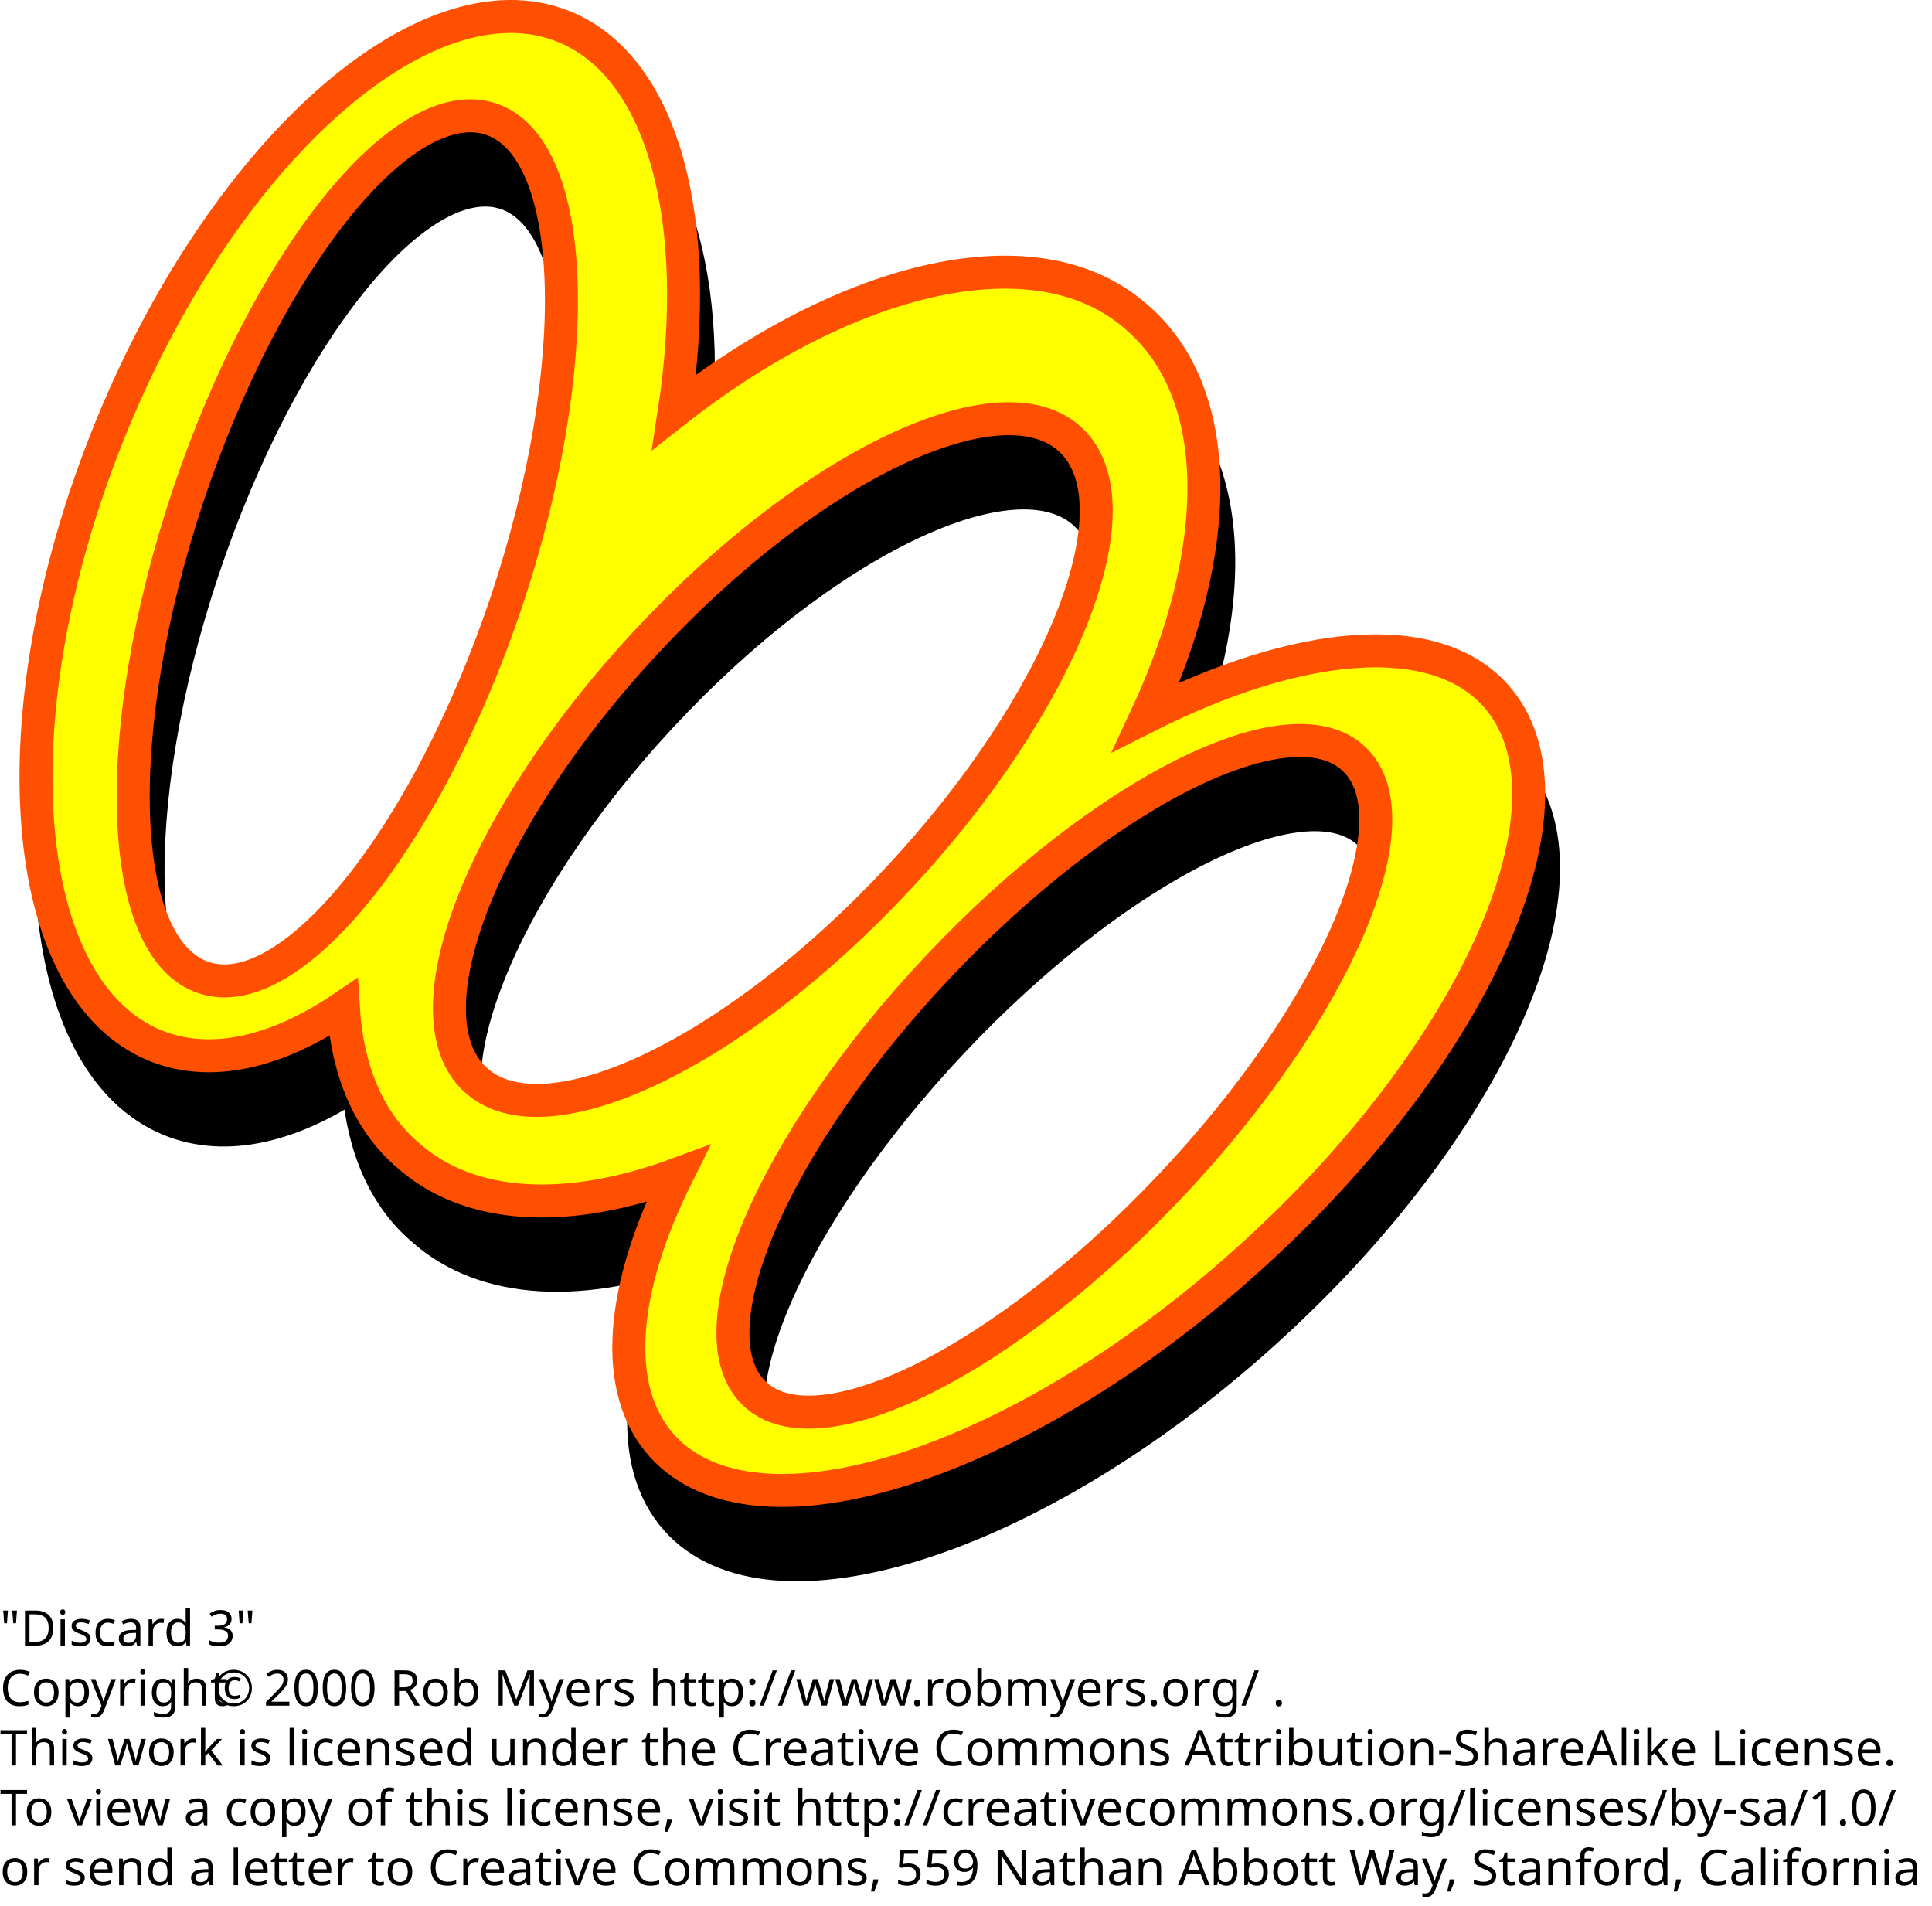
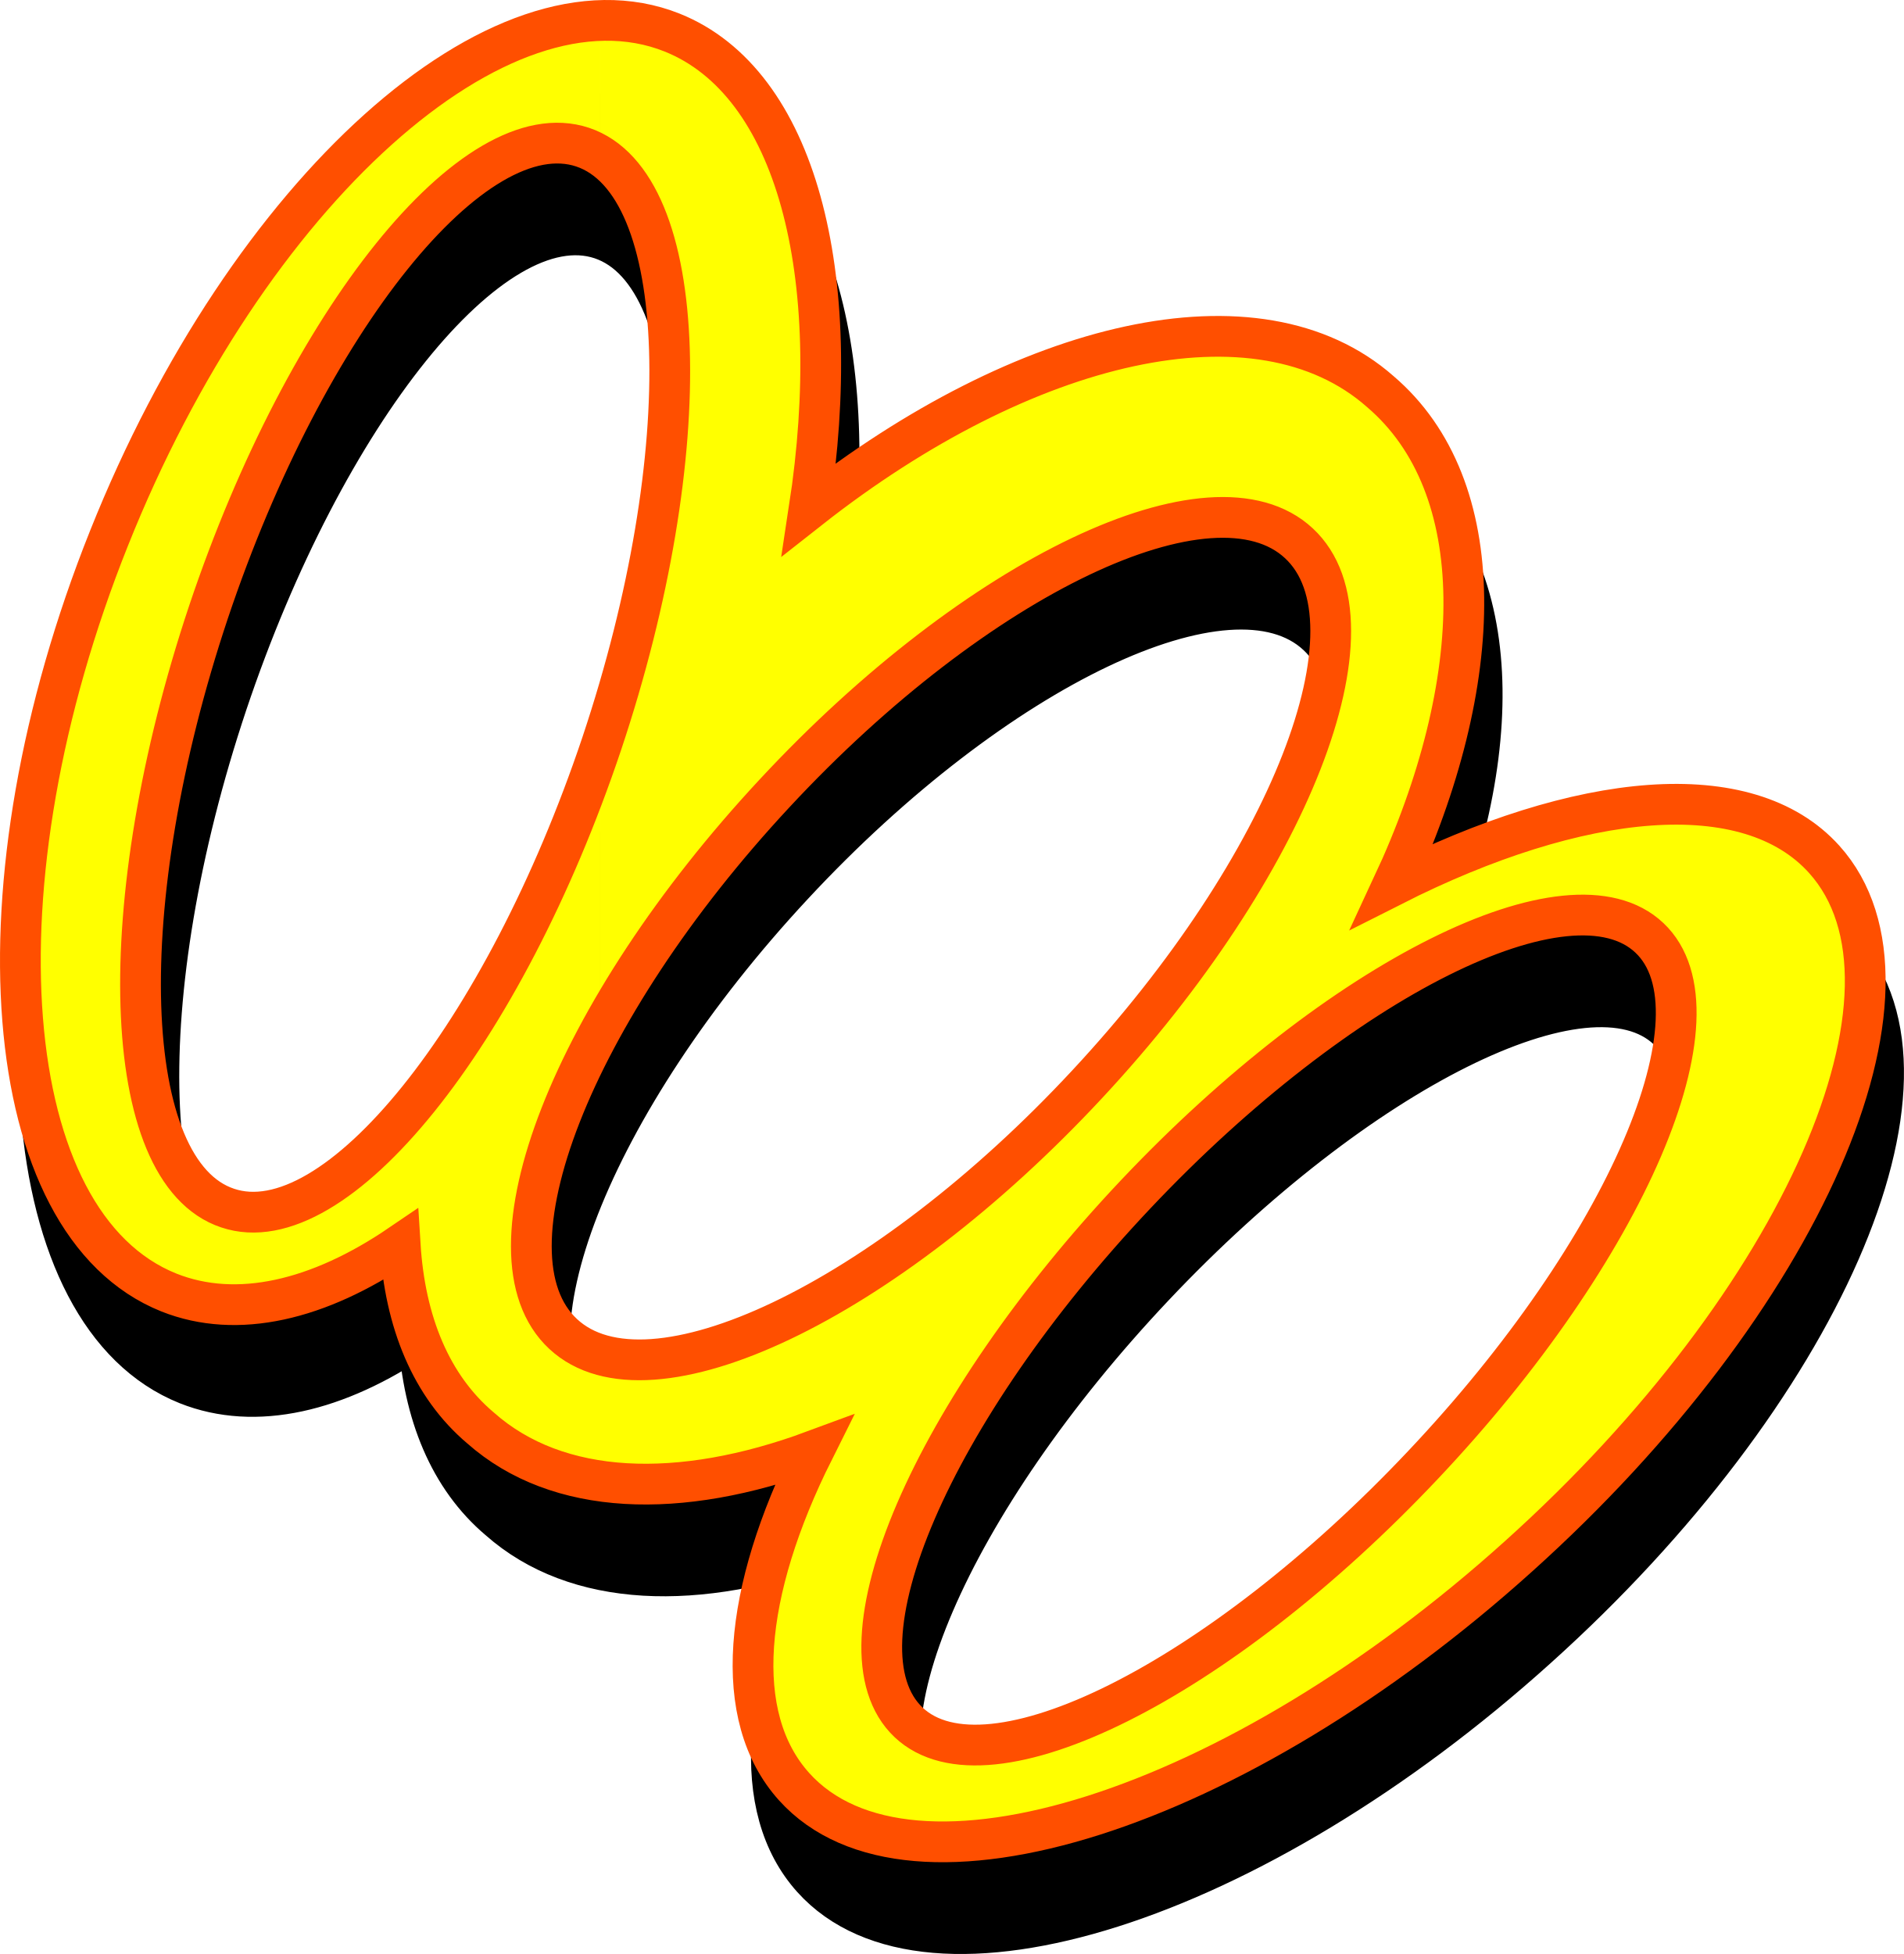
- <svg xmlns="http://www.w3.org/2000/svg" width="468.311" height="461.854" viewBox="0 0 468.311 461.854" style="overflow:visible;enable-background:new 0 0 468.311 461.854" xml:space="preserve">
-   <style type="text/css">
+ <svg xmlns="http://www.w3.org/2000/svg" width="373.417" height="383.235" viewBox="0 0 468.311 461.854" style="overflow:visible" xml:space="preserve" id="svg2583" version="1.0">
+   <defs id="defs2619" />
+   <style type="text/css" id="style2585">
	
		@font-face{font-family:'Times-Roman';src:url(7CA7AD7F.cef)}
	
	</style>
-   <g id="Layer_1">
-     <text transform="matrix(1 0 0 1 0 398.8916)">
-       <tspan x="0" y="0" style="font-family:'Times-Roman'; font-size:12;">"Discard 3"</tspan>
-       <tspan x="0" y="14.5" style="font-family:'Times-Roman'; font-size:12;">Copyright </tspan>
-       <tspan x="51.668" y="14.5" style="font-family:'Times-Roman'; font-size:12;">©</tspan>
-       <tspan x="60.785" y="14.5" style="font-family:'Times-Roman'; font-size:12;"> 2000 Rob Myers http://www.robmyers.org/ .</tspan>
-       <tspan x="0" y="29" style="font-family:'Times-Roman'; font-size:12;">This work is licensed under the Creative Commons Attribution-ShareAlike License.</tspan>
-       <tspan x="0" y="43.5" style="font-family:'Times-Roman'; font-size:12;">To view a copy of this license, visit http://creativecommons.org/licenses/by-sa/1.0/ </tspan>
-       <tspan x="0" y="58" style="font-family:'Times-Roman'; font-size:12;">or send a letter to Creative Commons, 559 Nathan Abbott Way, Stanford, California 94305, USA.</tspan>
-     </text>
-     <g>
-       <g>
-         <path d="M190.928,379.208c30.168,1.008,74.88-19.656,115.272-56.017c55.656-50.039,82.584-111.455,59.903-136.655      c-14.976-16.632-47.951-13.392-84.672,5.184c18.721-40.176,19.368-78.336-2.376-96.912      c-19.439-17.208-53.424-13.176-88.128,6.768v43.92c30.456-23.328,59.544-32.688,72.145-20.952      c16.92,15.696-1.729,63.36-41.473,106.056c-10.008,10.801-20.447,20.232-30.672,28.08V308      c8.496-17.28,22.32-36.936,40.104-55.729c40.032-42.408,85.319-65.016,100.8-50.328c15.48,14.617-4.464,61.129-44.496,103.465      c-36.72,38.88-77.904,61.128-96.408,53.279V379.208z M167.024,117.848c7.056-46.008-2.448-83.664-26.856-93.456      c-4.464-1.728-9.216-2.52-14.112-2.376v26.568c17.929,11.448,18.36,61.2,0.288,115.272c-0.072,0.216-0.216,0.432-0.288,0.72      v55.584c8.208-15.049,19.801-31.104,34.2-46.584c10.008-10.8,20.448-20.232,30.672-28.08v-43.92      C182.936,106.184,174.944,111.656,167.024,117.848z M126.056,308.432c12.385,1.801,26.712-0.287,41.832-5.904      c-13.823,27.648-16.2,52.129-3.815,65.881c6.191,6.912,15.479,10.367,26.855,10.8v-20.521c-1.656-0.72-3.168-1.728-4.392-2.879      c-8.64-8.137-6.265-26.137,4.392-47.809v-49.32c-25.56,19.584-50.111,29.376-64.872,25.057V308.432z M126.056,22.016      c-12.023,0.432-25.199,6.408-38.304,16.92v26.208c12.456-14.4,24.912-21.6,34.848-18.288c1.225,0.432,2.376,1.008,3.456,1.728      V22.016z M87.752,270.271c2.088,11.521,6.912,21.097,14.832,27.793c6.408,5.615,14.4,9.071,23.472,10.367v-24.695      c-2.808-0.864-5.256-2.16-7.271-4.104c-10.8-10.008-7.128-33.048,7.271-59.472v-55.584      c-10.151,30.168-24.191,55.8-38.304,72.144V270.271z M87.752,38.936c-21.816,17.496-43.271,47.592-58.032,84.6      c-10.224,25.56-15.84,50.904-17.136,73.368v18.576c1.729,28.08,11.52,49.031,28.872,56.016      c13.392,5.328,29.376,1.512,45.36-9.36c0.216,2.808,0.504,5.472,0.936,8.136V236.72c-12.384,14.4-24.912,21.601-34.776,18.216      c-21.239-7.056-22.896-59.615-3.743-116.928c10.224-30.528,24.336-56.376,38.52-72.864V38.936z" />
-         <path style="fill:none;stroke:#000000;stroke-width:7.992;" d="M167.024,117.848c7.056-46.008-2.448-83.664-26.856-93.456      C106.472,10.928,56.864,55.496,29.72,123.536c-27.216,68.04-21.888,134.495,11.736,147.96c13.392,5.328,29.376,1.512,45.36-9.36      c0.936,15.12,6.048,27.72,15.768,35.929c15.12,13.392,39.024,14.184,65.304,4.463c-13.823,27.648-16.2,52.129-3.815,65.881      c22.68,25.199,86.544,4.896,142.128-45.217c55.656-50.039,82.584-111.455,59.903-136.655      c-14.976-16.632-47.951-13.392-84.672,5.184c18.721-40.176,19.368-78.336-2.376-96.912      C255.08,73.64,209.288,84.584,167.024,117.848z M122.6,46.856c21.24,7.128,22.896,59.688,3.744,117      c-19.224,57.24-52.2,98.208-73.368,91.08c-21.239-7.056-22.896-59.615-3.743-116.928C68.456,80.696,101.36,39.8,122.6,46.856z       M263.072,124.544c16.92,15.696-1.729,63.36-41.473,106.056c-39.743,42.769-85.968,64.729-102.815,49.032      c-16.92-15.696,1.728-63.36,41.472-106.056C200,130.808,246.224,108.848,263.072,124.544z M331.832,201.943      c15.48,14.617-4.464,61.129-44.496,103.465c-40.032,42.408-85.32,65.016-100.8,50.4C170.984,341.12,191,294.68,231.032,252.271      S316.352,187.256,331.832,201.943z" />
-       </g>
-       <g>
-         <path style="fill:#FFFF00;" d="M187.328,361.208c30.168,1.008,74.88-19.656,115.271-56.017      c55.656-50.039,82.584-111.455,59.904-136.655c-14.976-16.632-47.952-13.392-84.672,5.184      c18.72-40.176,19.368-78.336-2.376-96.912c-19.44-17.208-53.424-13.176-88.128,6.768v43.92      c30.456-23.328,59.544-32.688,72.144-20.952c16.92,15.696-1.728,63.36-41.472,106.056      c-10.008,10.801-20.448,20.232-30.672,28.08V290c8.496-17.28,22.32-36.936,40.104-55.729      c40.032-42.408,85.32-65.016,100.801-50.328c15.479,14.617-4.465,61.128-44.496,103.464      c-36.721,38.88-77.904,61.128-96.408,53.279V361.208z M163.424,99.848c7.057-46.008-2.448-83.664-26.855-93.456      c-4.465-1.728-9.217-2.52-14.112-2.376v26.568c17.928,11.448,18.36,61.2,0.288,115.272c-0.072,0.216-0.216,0.432-0.288,0.72      v55.584c8.208-15.048,19.8-31.104,34.2-46.584c10.008-10.8,20.447-20.232,30.672-28.08v-43.92      C179.336,88.184,171.344,93.656,163.424,99.848z M122.456,290.432c12.384,1.801,26.712-0.287,41.832-5.904      c-13.824,27.648-16.2,52.129-3.816,65.881c6.192,6.912,15.48,10.367,26.856,10.8v-20.521c-1.656-0.72-3.168-1.728-4.393-2.879      c-8.64-8.137-6.264-26.137,4.393-47.809v-49.32c-25.561,19.584-50.112,29.376-64.872,25.057V290.432z M122.456,4.016      c-12.024,0.432-25.2,6.408-38.304,16.92v26.208c12.456-14.4,24.912-21.6,34.848-18.288c1.224,0.432,2.376,1.008,3.456,1.728      V4.016z M84.152,252.271c2.088,11.521,6.912,21.097,14.832,27.793c6.407,5.615,14.399,9.071,23.472,10.367v-24.695      c-2.808-0.864-5.256-2.16-7.272-4.104c-10.8-10.008-7.128-33.048,7.272-59.472v-55.584      c-10.152,30.168-24.192,55.8-38.304,72.144V252.271z M84.152,20.936c-21.816,17.496-43.272,47.592-58.032,84.6      c-10.224,25.56-15.84,50.904-17.136,73.368v18.577c1.728,28.08,11.52,49.031,28.872,56.016      c13.392,5.328,29.376,1.512,45.359-9.36c0.216,2.808,0.504,5.472,0.937,8.136V218.72c-12.385,14.4-24.912,21.601-34.776,18.216      c-21.24-7.056-22.896-59.616-3.744-116.928C55.856,89.48,69.968,63.632,84.152,47.144V20.936z" />
-         <path style="fill:none;stroke:#FF4F00;stroke-width:7.992;" d="M163.424,99.848c7.057-46.008-2.448-83.664-26.855-93.456      C102.872-7.072,53.264,37.496,26.12,105.536c-27.216,68.04-21.888,134.496,11.736,147.96c13.392,5.328,29.376,1.512,45.359-9.36      c0.937,15.12,6.048,27.72,15.769,35.929c15.119,13.392,39.023,14.184,65.304,4.463c-13.824,27.648-16.2,52.129-3.816,65.881      c22.681,25.199,86.544,4.896,142.128-45.217c55.656-50.039,82.584-111.455,59.904-136.655      c-14.976-16.632-47.952-13.392-84.672,5.184c18.72-40.176,19.368-78.336-2.376-96.912      C251.48,55.64,205.688,66.584,163.424,99.848z M119,28.856c21.24,7.128,22.896,59.688,3.744,117      c-19.225,57.24-52.2,98.208-73.368,91.08c-21.24-7.056-22.896-59.616-3.744-116.928C64.856,62.696,97.76,21.8,119,28.856z       M259.472,106.544c16.92,15.696-1.728,63.36-41.472,106.056c-39.744,42.769-85.968,64.729-102.816,49.032      c-16.92-15.696,1.729-63.36,41.473-106.056C196.4,112.808,242.624,90.848,259.472,106.544z M328.232,183.944      c15.479,14.617-4.465,61.128-44.496,103.464c-40.032,42.408-85.32,65.016-100.801,50.4      c-15.552-14.688,4.465-61.129,44.496-103.537C267.464,191.864,312.752,169.256,328.232,183.944z" />
-       </g>
+   <g style="overflow:visible" id="g2604" transform="matrix(1.254124,0,0,1.254124,-5.931713,-9.380168)">
+     <g id="g2606">
+       <path id="path2608" d="M 190.928,379.208 C 221.096,380.216 265.808,359.552 306.2,323.191 C 361.856,273.152 388.784,211.736 366.103,186.536 C 351.127,169.904 318.152,173.144 281.431,191.72 C 300.152,151.544 300.799,113.384 279.055,94.808 C 259.616,77.6 225.631,81.632 190.927,101.576 L 190.927,145.496 C 221.383,122.168 250.471,112.808 263.072,124.544 C 279.992,140.24 261.343,187.904 221.599,230.6 C 211.591,241.401 201.152,250.832 190.927,258.68 L 190.927,308 C 199.423,290.72 213.247,271.064 231.031,252.271 C 271.063,209.863 316.35,187.255 331.831,201.943 C 347.311,216.56 327.367,263.072 287.335,305.408 C 250.615,344.288 209.431,366.536 190.927,358.687 L 190.927,379.208 L 190.928,379.208 z M 167.024,117.848 C 174.08,71.84 164.576,34.184 140.168,24.392 C 135.704,22.664 130.952,21.872 126.056,22.016 L 126.056,48.584 C 143.985,60.032 144.416,109.784 126.344,163.856 C 126.272,164.072 126.128,164.288 126.056,164.576 L 126.056,220.16 C 134.264,205.111 145.857,189.056 160.256,173.576 C 170.264,162.776 180.704,153.344 190.928,145.496 L 190.928,101.576 C 182.936,106.184 174.944,111.656 167.024,117.848 z M 126.056,308.432 C 138.441,310.233 152.768,308.145 167.888,302.528 C 154.065,330.176 151.688,354.657 164.073,368.409 C 170.264,375.321 179.552,378.776 190.928,379.209 L 190.928,358.688 C 189.272,357.968 187.76,356.96 186.536,355.809 C 177.896,347.672 180.271,329.672 190.928,308 L 190.928,258.68 C 165.368,278.264 140.817,288.056 126.056,283.737 L 126.056,308.432 L 126.056,308.432 z M 126.056,22.016 C 114.033,22.448 100.857,28.424 87.752,38.936 L 87.752,65.144 C 100.208,50.744 112.664,43.544 122.6,46.856 C 123.825,47.288 124.976,47.864 126.056,48.584 L 126.056,22.016 L 126.056,22.016 z M 87.752,270.271 C 89.84,281.792 94.664,291.368 102.584,298.064 C 108.992,303.679 116.984,307.135 126.056,308.431 L 126.056,283.736 C 123.248,282.872 120.8,281.576 118.785,279.632 C 107.985,269.624 111.657,246.584 126.056,220.16 L 126.056,164.576 C 115.905,194.744 101.865,220.376 87.752,236.72 L 87.752,270.271 L 87.752,270.271 z M 87.752,38.936 C 65.936,56.432 44.481,86.528 29.72,123.536 C 19.496,149.096 13.88,174.44 12.584,196.904 L 12.584,215.48 C 14.313,243.56 24.104,264.511 41.456,271.496 C 54.848,276.824 70.832,273.008 86.816,262.136 C 87.032,264.944 87.32,267.608 87.752,270.272 L 87.752,236.72 C 75.368,251.12 62.84,258.321 52.976,254.936 C 31.737,247.88 30.08,195.321 49.233,138.008 C 59.457,107.48 73.569,81.632 87.753,65.144 L 87.753,38.936 L 87.752,38.936 z" />
+       <path id="path2610" d="M 167.024,117.848 C 174.08,71.84 164.576,34.184 140.168,24.392 C 106.472,10.928 56.864,55.496 29.72,123.536 C 2.504,191.576 7.832,258.031 41.456,271.496 C 54.848,276.824 70.832,273.008 86.816,262.136 C 87.752,277.256 92.864,289.856 102.584,298.065 C 117.704,311.457 141.608,312.249 167.888,302.528 C 154.065,330.176 151.688,354.657 164.073,368.409 C 186.753,393.608 250.617,373.305 306.201,323.192 C 361.857,273.153 388.785,211.737 366.104,186.537 C 351.128,169.905 318.153,173.145 281.432,191.721 C 300.153,151.545 300.8,113.385 279.056,94.809 C 255.08,73.64 209.288,84.584 167.024,117.848 z M 122.6,46.856 C 143.84,53.984 145.496,106.544 126.344,163.856 C 107.12,221.096 74.144,262.064 52.976,254.936 C 31.737,247.88 30.08,195.321 49.233,138.008 C 68.456,80.696 101.36,39.8 122.6,46.856 z M 263.072,124.544 C 279.992,140.24 261.343,187.904 221.599,230.6 C 181.856,273.369 135.631,295.329 118.784,279.632 C 101.864,263.936 120.512,216.272 160.256,173.576 C 200,130.808 246.224,108.848 263.072,124.544 z M 331.832,201.943 C 347.312,216.56 327.368,263.072 287.336,305.408 C 247.304,347.816 202.016,370.424 186.536,355.808 C 170.984,341.12 191,294.68 231.032,252.271 C 271.064,209.862 316.352,187.256 331.832,201.943 z" style="fill:none;stroke:#000000;stroke-width:7.992" />
+     </g>
+     <g id="g2612">
+       <path id="path2614" d="M 187.328,361.208 C 217.496,362.216 262.208,341.552 302.599,305.191 C 358.255,255.152 385.183,193.736 362.503,168.536 C 347.527,151.904 314.551,155.144 277.831,173.72 C 296.551,133.544 297.199,95.384 275.455,76.808 C 256.015,59.6 222.031,63.632 187.327,83.576 L 187.327,127.496 C 217.783,104.168 246.871,94.808 259.471,106.544 C 276.391,122.24 257.743,169.904 217.999,212.6 C 207.991,223.401 197.551,232.832 187.327,240.68 L 187.327,290 C 195.823,272.72 209.647,253.064 227.431,234.271 C 267.463,191.863 312.751,169.255 328.232,183.943 C 343.711,198.56 323.767,245.071 283.736,287.407 C 247.015,326.287 205.832,348.535 187.328,340.686 L 187.328,361.208 L 187.328,361.208 z M 163.424,99.848 C 170.481,53.84 160.976,16.184 136.569,6.392 C 132.104,4.664 127.352,3.872 122.457,4.016 L 122.457,30.584 C 140.385,42.032 140.817,91.784 122.745,145.856 C 122.673,146.072 122.529,146.288 122.457,146.576 L 122.457,202.16 C 130.665,187.112 142.257,171.056 156.657,155.576 C 166.665,144.776 177.104,135.344 187.329,127.496 L 187.329,83.576 C 179.336,88.184 171.344,93.656 163.424,99.848 z M 122.456,290.432 C 134.84,292.233 149.168,290.145 164.288,284.528 C 150.464,312.176 148.088,336.657 160.472,350.409 C 166.664,357.321 175.952,360.776 187.328,361.209 L 187.328,340.688 C 185.672,339.968 184.16,338.96 182.935,337.809 C 174.295,329.672 176.671,311.672 187.328,290 L 187.328,240.68 C 161.767,260.264 137.216,270.056 122.456,265.737 L 122.456,290.432 L 122.456,290.432 z M 122.456,4.016 C 110.432,4.448 97.256,10.424 84.152,20.936 L 84.152,47.144 C 96.608,32.744 109.064,25.544 119,28.856 C 120.224,29.288 121.376,29.864 122.456,30.584 L 122.456,4.016 L 122.456,4.016 z M 84.152,252.271 C 86.24,263.792 91.064,273.368 98.984,280.064 C 105.391,285.679 113.383,289.135 122.456,290.431 L 122.456,265.736 C 119.648,264.872 117.2,263.576 115.184,261.632 C 104.384,251.624 108.056,228.584 122.456,202.16 L 122.456,146.576 C 112.304,176.744 98.264,202.376 84.152,218.72 L 84.152,252.271 z M 84.152,20.936 C 62.336,38.432 40.88,68.528 26.12,105.536 C 15.896,131.096 10.28,156.44 8.984,178.904 L 8.984,197.481 C 10.712,225.561 20.504,246.512 37.856,253.497 C 51.248,258.825 67.232,255.009 83.215,244.137 C 83.431,246.945 83.719,249.609 84.152,252.273 L 84.152,218.72 C 71.767,233.12 59.24,240.321 49.376,236.936 C 28.136,229.88 26.48,177.32 45.632,120.008 C 55.856,89.48 69.968,63.632 84.152,47.144 L 84.152,20.936 z" style="fill:#ffff00" />
+       <path id="path2616" d="M 163.424,99.848 C 170.481,53.84 160.976,16.184 136.569,6.392 C 102.872,-7.072 53.264,37.496 26.12,105.536 C -1.096,173.576 4.232,240.032 37.856,253.496 C 51.248,258.824 67.232,255.008 83.215,244.136 C 84.152,259.256 89.263,271.856 98.984,280.065 C 114.103,293.457 138.007,294.249 164.288,284.528 C 150.464,312.176 148.088,336.657 160.472,350.409 C 183.153,375.608 247.016,355.305 302.6,305.192 C 358.256,255.153 385.184,193.737 362.504,168.537 C 347.528,151.905 314.552,155.145 277.832,173.721 C 296.552,133.545 297.2,95.385 275.456,76.809 C 251.48,55.64 205.688,66.584 163.424,99.848 z M 119,28.856 C 140.24,35.984 141.896,88.544 122.744,145.856 C 103.519,203.096 70.544,244.064 49.376,236.936 C 28.136,229.88 26.48,177.32 45.632,120.008 C 64.856,62.696 97.76,21.8 119,28.856 z M 259.472,106.544 C 276.392,122.24 257.744,169.904 218,212.6 C 178.256,255.369 132.032,277.329 115.184,261.632 C 98.264,245.936 116.913,198.272 156.657,155.576 C 196.4,112.808 242.624,90.848 259.472,106.544 z M 328.232,183.944 C 343.711,198.561 323.767,245.072 283.736,287.408 C 243.704,329.816 198.416,352.424 182.935,337.808 C 167.383,323.12 187.4,276.679 227.431,234.271 C 267.464,191.864 312.752,169.256 328.232,183.944 z" style="fill:none;stroke:#ff4f00;stroke-width:7.992" />
    </g>
  </g>
</svg>
